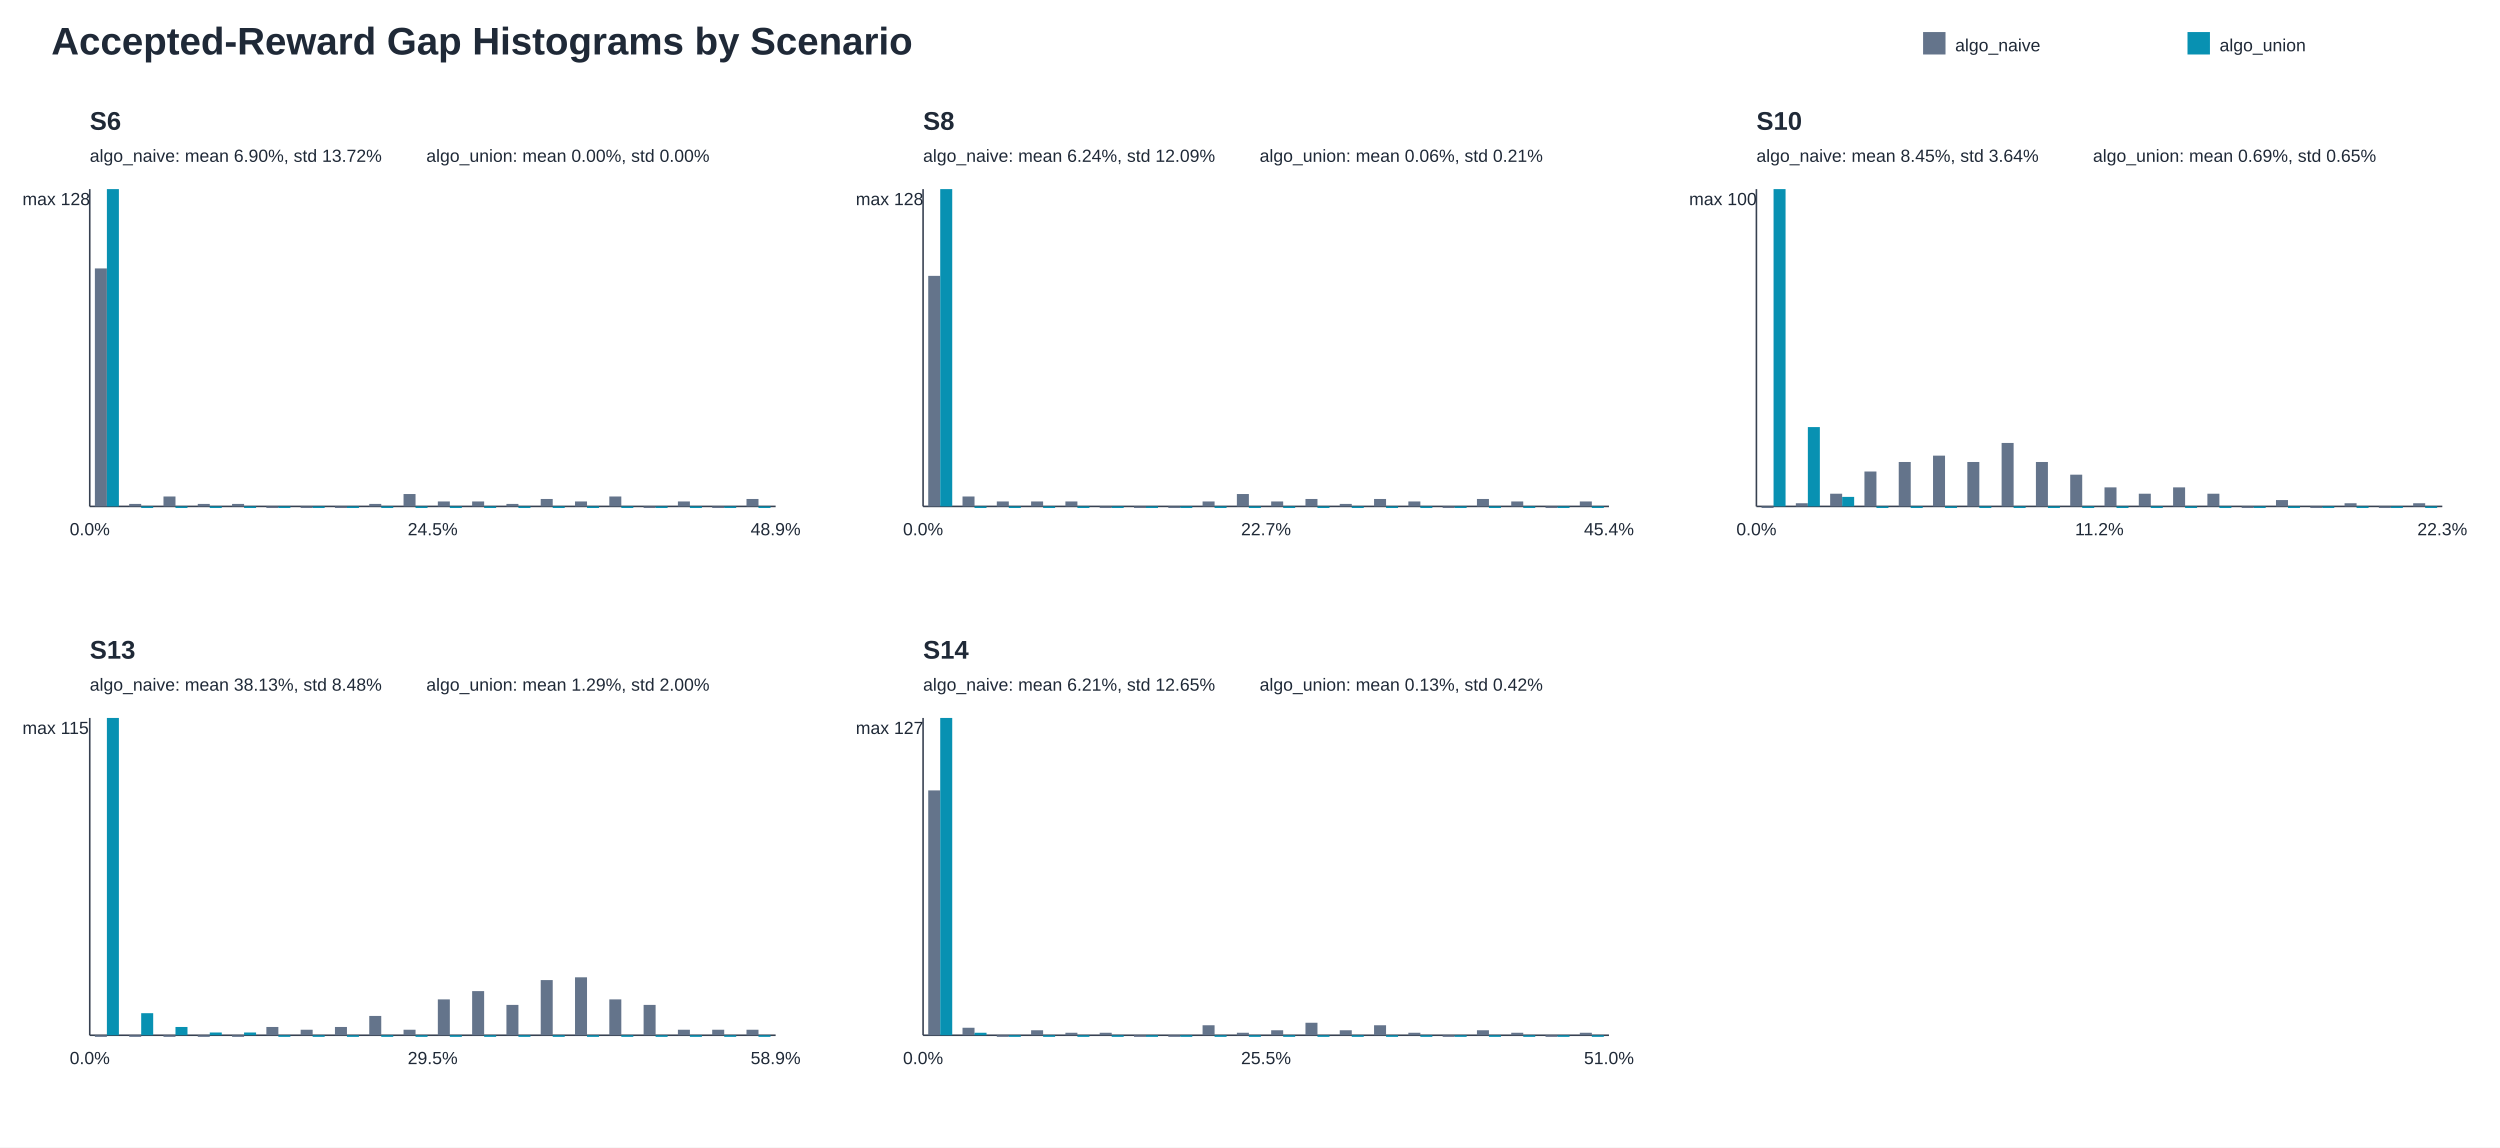
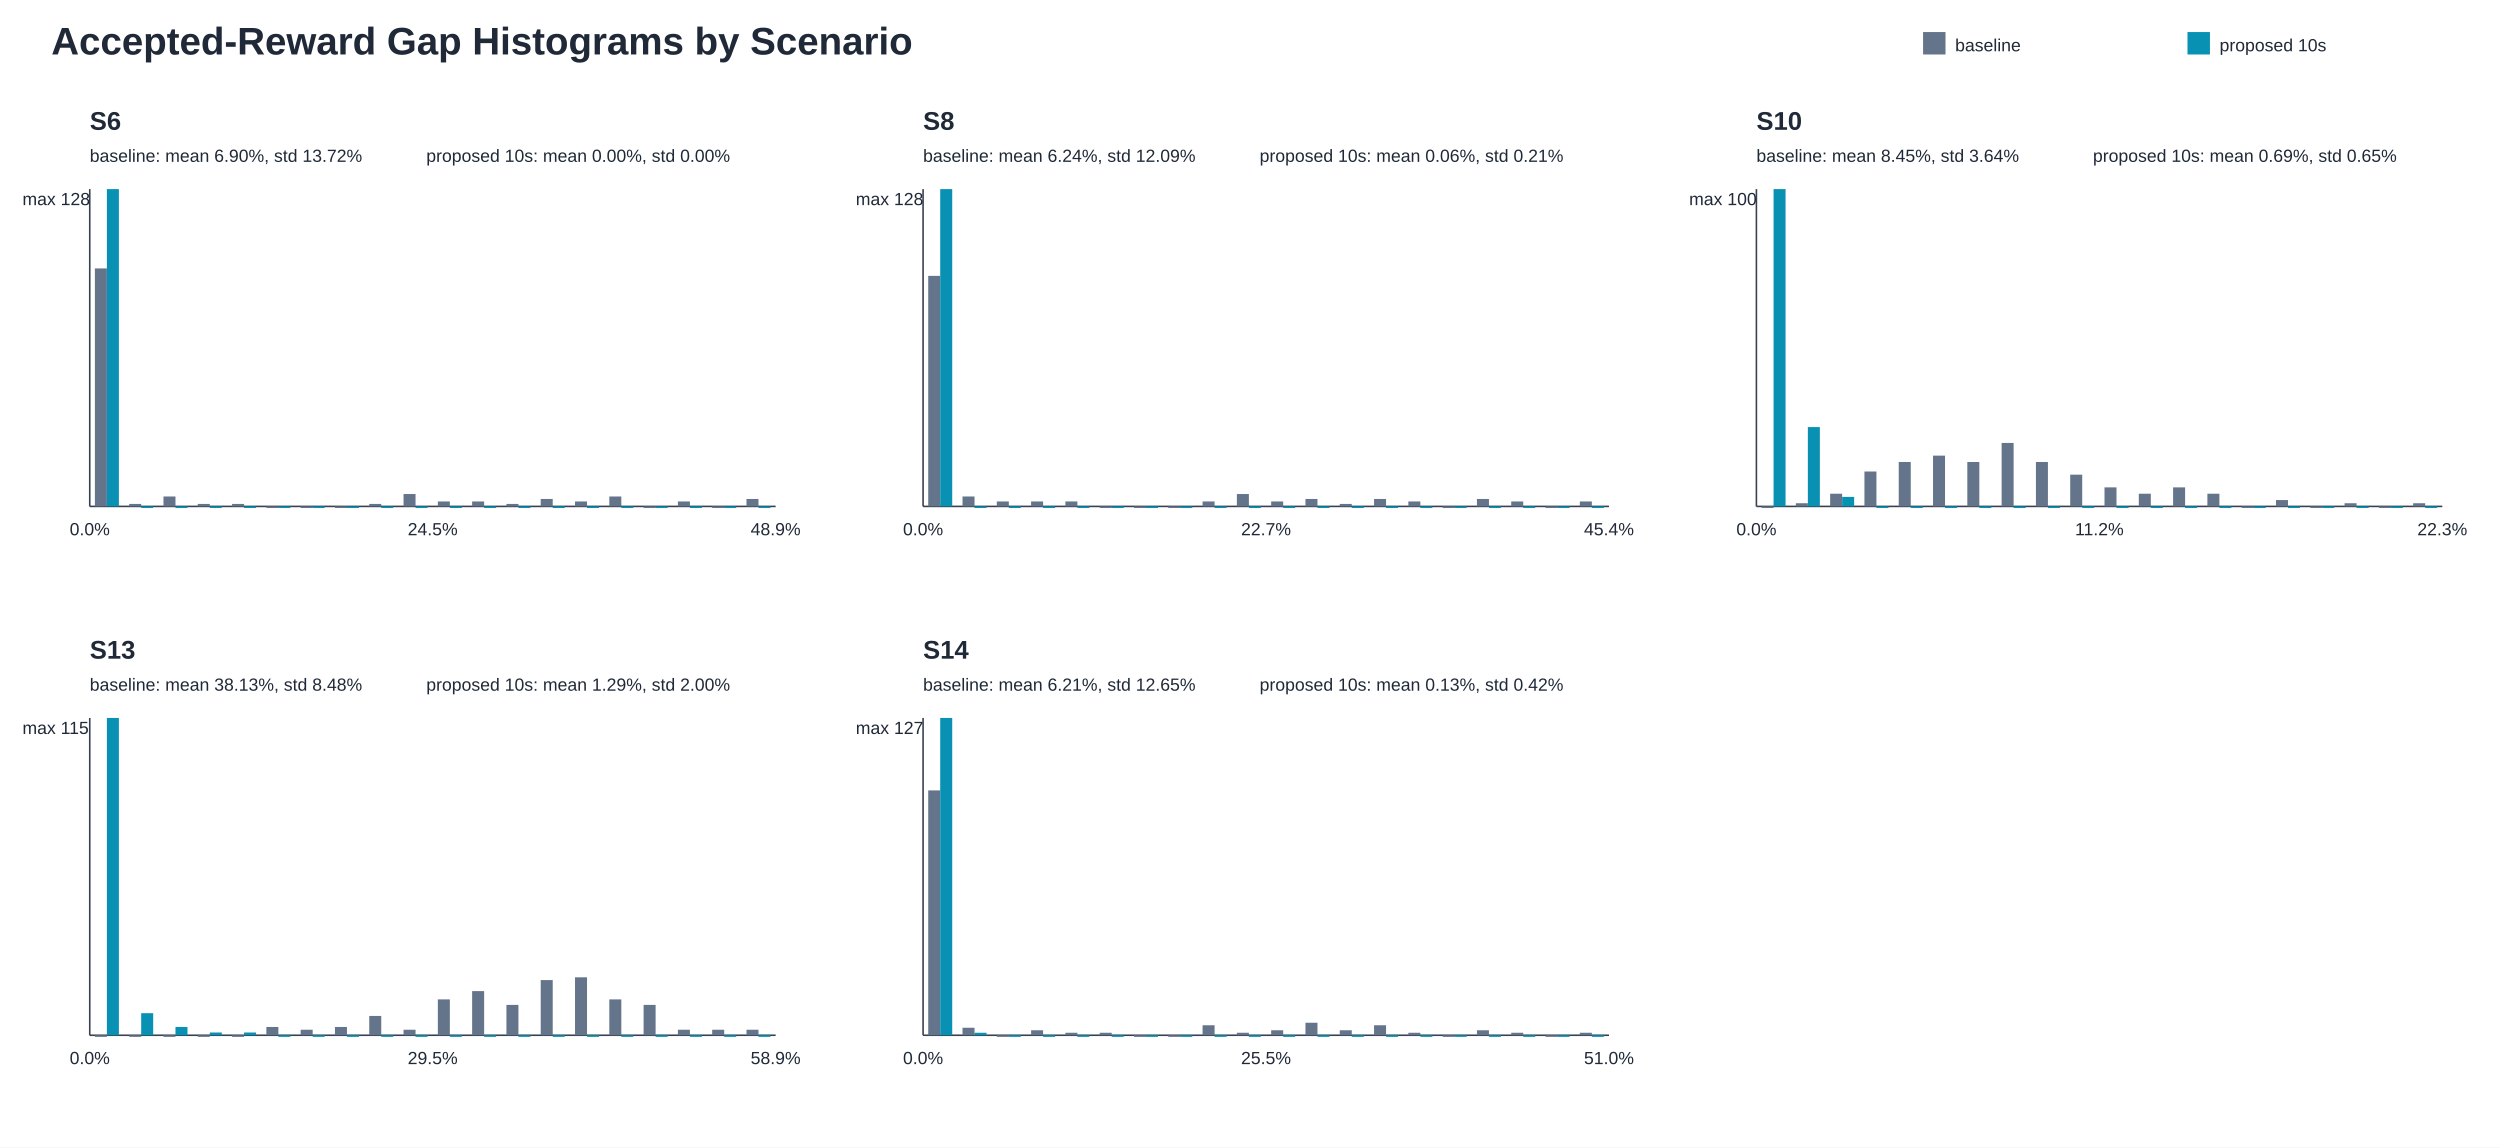
<svg xmlns="http://www.w3.org/2000/svg" width="1560" height="716" viewBox="0 0 1560 716">
  <rect width="100%" height="100%" fill="#ffffff" />
  <style>text{font-family:Arial,Helvetica,sans-serif;fill:#1f2937}.title{font-size:24px;font-weight:700}.subtitle{font-size:16px;font-weight:700}.label{font-size:11px}.axis{stroke:#374151;stroke-width:1}</style>
  <text x="32" y="34" class="title">Accepted-Reward Gap Histograms by Scenario</text>
  <rect x="1200" y="20" width="14" height="14" fill="#64748b" />
-   <text x="1220" y="32" class="label">algo_naive</text>
+   <text x="1220" y="32" class="label">baseline</text>
  <rect x="1365" y="20" width="14" height="14" fill="#0891b2" />
-   <text x="1385" y="32" class="label">algo_union</text>
+   <text x="1385" y="32" class="label">proposed 10s</text>
  <text x="56" y="81" class="subtitle">S6</text>
-   <text x="56" y="101" class="label">algo_naive: mean 6.90%, std 13.72%</text>
-   <text x="266" y="101" class="label">algo_union: mean 0.00%, std 0.00%</text>
+   <text x="56" y="101" class="label">baseline: mean 6.90%, std 13.72%</text>
+   <text x="266" y="101" class="label">proposed 10s: mean 0.00%, std 0.00%</text>
  <line x1="56" y1="316" x2="484" y2="316" class="axis" />
  <line x1="56" y1="118" x2="56" y2="316" class="axis" />
  <rect x="59.21" y="167.50" width="7.49" height="148.50" fill="#64748b" />
  <rect x="66.70" y="118.00" width="7.49" height="198.00" fill="#0891b2" />
  <rect x="80.61" y="314.45" width="7.49" height="1.55" fill="#64748b" />
  <rect x="88.10" y="316.00" width="7.49" height="1.00" fill="#0891b2" />
  <rect x="102.01" y="309.81" width="7.49" height="6.19" fill="#64748b" />
  <rect x="109.50" y="316.00" width="7.49" height="1.00" fill="#0891b2" />
  <rect x="123.41" y="314.45" width="7.49" height="1.55" fill="#64748b" />
  <rect x="130.90" y="316.00" width="7.49" height="1.00" fill="#0891b2" />
  <rect x="144.81" y="314.45" width="7.49" height="1.55" fill="#64748b" />
  <rect x="152.30" y="316.00" width="7.49" height="1.00" fill="#0891b2" />
  <rect x="166.21" y="316.00" width="7.49" height="1.00" fill="#64748b" />
  <rect x="173.70" y="316.00" width="7.49" height="1.00" fill="#0891b2" />
  <rect x="187.61" y="316.00" width="7.49" height="1.00" fill="#64748b" />
  <rect x="195.10" y="316.00" width="7.49" height="1.00" fill="#0891b2" />
  <rect x="209.01" y="316.00" width="7.49" height="1.00" fill="#64748b" />
  <rect x="216.50" y="316.00" width="7.49" height="1.00" fill="#0891b2" />
  <rect x="230.41" y="314.45" width="7.49" height="1.55" fill="#64748b" />
  <rect x="237.90" y="316.00" width="7.49" height="1.00" fill="#0891b2" />
  <rect x="251.81" y="308.27" width="7.49" height="7.73" fill="#64748b" />
  <rect x="259.30" y="316.00" width="7.49" height="1.00" fill="#0891b2" />
  <rect x="273.21" y="312.91" width="7.49" height="3.09" fill="#64748b" />
  <rect x="280.70" y="316.00" width="7.49" height="1.00" fill="#0891b2" />
  <rect x="294.61" y="312.91" width="7.49" height="3.09" fill="#64748b" />
  <rect x="302.10" y="316.00" width="7.49" height="1.00" fill="#0891b2" />
  <rect x="316.01" y="314.45" width="7.49" height="1.55" fill="#64748b" />
  <rect x="323.50" y="316.00" width="7.49" height="1.00" fill="#0891b2" />
  <rect x="337.41" y="311.36" width="7.49" height="4.64" fill="#64748b" />
  <rect x="344.90" y="316.00" width="7.49" height="1.00" fill="#0891b2" />
  <rect x="358.81" y="312.91" width="7.49" height="3.09" fill="#64748b" />
  <rect x="366.30" y="316.00" width="7.49" height="1.00" fill="#0891b2" />
  <rect x="380.21" y="309.81" width="7.49" height="6.19" fill="#64748b" />
  <rect x="387.70" y="316.00" width="7.49" height="1.00" fill="#0891b2" />
  <rect x="401.61" y="316.00" width="7.49" height="1.00" fill="#64748b" />
  <rect x="409.10" y="316.00" width="7.49" height="1.00" fill="#0891b2" />
  <rect x="423.01" y="312.91" width="7.49" height="3.09" fill="#64748b" />
  <rect x="430.50" y="316.00" width="7.49" height="1.00" fill="#0891b2" />
  <rect x="444.41" y="316.00" width="7.49" height="1.00" fill="#64748b" />
  <rect x="451.90" y="316.00" width="7.49" height="1.00" fill="#0891b2" />
  <rect x="465.81" y="311.36" width="7.49" height="4.64" fill="#64748b" />
  <rect x="473.30" y="316.00" width="7.49" height="1.00" fill="#0891b2" />
  <text x="56.00" y="334" text-anchor="middle" class="label">0.0%</text>
  <text x="270.00" y="334" text-anchor="middle" class="label">24.5%</text>
  <text x="484.00" y="334" text-anchor="middle" class="label">48.9%</text>
  <text x="14" y="128" class="label">max 128</text>
  <text x="576" y="81" class="subtitle">S8</text>
-   <text x="576" y="101" class="label">algo_naive: mean 6.24%, std 12.09%</text>
-   <text x="786" y="101" class="label">algo_union: mean 0.06%, std 0.21%</text>
+   <text x="576" y="101" class="label">baseline: mean 6.24%, std 12.09%</text>
+   <text x="786" y="101" class="label">proposed 10s: mean 0.06%, std 0.21%</text>
  <line x1="576" y1="316" x2="1004" y2="316" class="axis" />
  <line x1="576" y1="118" x2="576" y2="316" class="axis" />
  <rect x="579.21" y="172.14" width="7.49" height="143.86" fill="#64748b" />
  <rect x="586.70" y="118.00" width="7.49" height="198.00" fill="#0891b2" />
  <rect x="600.61" y="309.81" width="7.49" height="6.19" fill="#64748b" />
  <rect x="608.10" y="316.00" width="7.49" height="1.00" fill="#0891b2" />
  <rect x="622.01" y="312.91" width="7.49" height="3.09" fill="#64748b" />
  <rect x="629.50" y="316.00" width="7.49" height="1.00" fill="#0891b2" />
  <rect x="643.41" y="312.91" width="7.49" height="3.09" fill="#64748b" />
  <rect x="650.90" y="316.00" width="7.49" height="1.00" fill="#0891b2" />
  <rect x="664.81" y="312.91" width="7.49" height="3.09" fill="#64748b" />
  <rect x="672.30" y="316.00" width="7.49" height="1.00" fill="#0891b2" />
  <rect x="686.21" y="316.00" width="7.49" height="1.00" fill="#64748b" />
  <rect x="693.70" y="316.00" width="7.49" height="1.00" fill="#0891b2" />
  <rect x="707.61" y="316.00" width="7.49" height="1.00" fill="#64748b" />
  <rect x="715.10" y="316.00" width="7.49" height="1.00" fill="#0891b2" />
  <rect x="729.01" y="316.00" width="7.49" height="1.00" fill="#64748b" />
  <rect x="736.50" y="316.00" width="7.49" height="1.00" fill="#0891b2" />
  <rect x="750.41" y="312.91" width="7.49" height="3.09" fill="#64748b" />
  <rect x="757.90" y="316.00" width="7.49" height="1.00" fill="#0891b2" />
  <rect x="771.81" y="308.27" width="7.49" height="7.73" fill="#64748b" />
  <rect x="779.30" y="316.00" width="7.49" height="1.00" fill="#0891b2" />
  <rect x="793.21" y="312.91" width="7.49" height="3.09" fill="#64748b" />
  <rect x="800.70" y="316.00" width="7.49" height="1.00" fill="#0891b2" />
  <rect x="814.61" y="311.36" width="7.49" height="4.64" fill="#64748b" />
  <rect x="822.10" y="316.00" width="7.49" height="1.00" fill="#0891b2" />
  <rect x="836.01" y="314.45" width="7.49" height="1.55" fill="#64748b" />
  <rect x="843.50" y="316.00" width="7.49" height="1.00" fill="#0891b2" />
  <rect x="857.41" y="311.36" width="7.49" height="4.64" fill="#64748b" />
  <rect x="864.90" y="316.00" width="7.49" height="1.00" fill="#0891b2" />
  <rect x="878.81" y="312.91" width="7.49" height="3.09" fill="#64748b" />
  <rect x="886.30" y="316.00" width="7.49" height="1.00" fill="#0891b2" />
  <rect x="900.21" y="316.00" width="7.49" height="1.00" fill="#64748b" />
  <rect x="907.70" y="316.00" width="7.49" height="1.00" fill="#0891b2" />
  <rect x="921.61" y="311.36" width="7.49" height="4.64" fill="#64748b" />
  <rect x="929.10" y="316.00" width="7.49" height="1.00" fill="#0891b2" />
  <rect x="943.01" y="312.91" width="7.49" height="3.09" fill="#64748b" />
  <rect x="950.50" y="316.00" width="7.49" height="1.00" fill="#0891b2" />
  <rect x="964.41" y="316.00" width="7.49" height="1.00" fill="#64748b" />
  <rect x="971.90" y="316.00" width="7.49" height="1.00" fill="#0891b2" />
  <rect x="985.81" y="312.91" width="7.49" height="3.09" fill="#64748b" />
  <rect x="993.30" y="316.00" width="7.49" height="1.00" fill="#0891b2" />
  <text x="576.00" y="334" text-anchor="middle" class="label">0.0%</text>
  <text x="790.00" y="334" text-anchor="middle" class="label">22.7%</text>
  <text x="1004.00" y="334" text-anchor="middle" class="label">45.4%</text>
  <text x="534" y="128" class="label">max 128</text>
  <text x="1096" y="81" class="subtitle">S10</text>
-   <text x="1096" y="101" class="label">algo_naive: mean 8.45%, std 3.64%</text>
-   <text x="1306" y="101" class="label">algo_union: mean 0.69%, std 0.65%</text>
+   <text x="1096" y="101" class="label">baseline: mean 8.45%, std 3.64%</text>
+   <text x="1306" y="101" class="label">proposed 10s: mean 0.69%, std 0.65%</text>
  <line x1="1096" y1="316" x2="1524" y2="316" class="axis" />
  <line x1="1096" y1="118" x2="1096" y2="316" class="axis" />
  <rect x="1099.21" y="316.00" width="7.49" height="1.00" fill="#64748b" />
  <rect x="1106.70" y="118.00" width="7.49" height="198.00" fill="#0891b2" />
  <rect x="1120.61" y="314.02" width="7.49" height="1.98" fill="#64748b" />
  <rect x="1128.10" y="266.50" width="7.49" height="49.50" fill="#0891b2" />
  <rect x="1142.01" y="308.08" width="7.49" height="7.92" fill="#64748b" />
  <rect x="1149.50" y="310.06" width="7.49" height="5.94" fill="#0891b2" />
  <rect x="1163.41" y="294.22" width="7.49" height="21.78" fill="#64748b" />
  <rect x="1170.90" y="316.00" width="7.49" height="1.00" fill="#0891b2" />
  <rect x="1184.81" y="288.28" width="7.49" height="27.72" fill="#64748b" />
  <rect x="1192.30" y="316.00" width="7.49" height="1.00" fill="#0891b2" />
  <rect x="1206.21" y="284.32" width="7.49" height="31.68" fill="#64748b" />
  <rect x="1213.70" y="316.00" width="7.49" height="1.00" fill="#0891b2" />
  <rect x="1227.61" y="288.28" width="7.49" height="27.72" fill="#64748b" />
  <rect x="1235.10" y="316.00" width="7.49" height="1.00" fill="#0891b2" />
  <rect x="1249.01" y="276.40" width="7.49" height="39.60" fill="#64748b" />
  <rect x="1256.50" y="316.00" width="7.49" height="1.00" fill="#0891b2" />
  <rect x="1270.41" y="288.28" width="7.49" height="27.72" fill="#64748b" />
  <rect x="1277.90" y="316.00" width="7.49" height="1.00" fill="#0891b2" />
  <rect x="1291.81" y="296.20" width="7.49" height="19.80" fill="#64748b" />
  <rect x="1299.30" y="316.00" width="7.49" height="1.00" fill="#0891b2" />
  <rect x="1313.21" y="304.12" width="7.49" height="11.88" fill="#64748b" />
  <rect x="1320.70" y="316.00" width="7.49" height="1.00" fill="#0891b2" />
  <rect x="1334.61" y="308.08" width="7.49" height="7.92" fill="#64748b" />
  <rect x="1342.10" y="316.00" width="7.49" height="1.00" fill="#0891b2" />
  <rect x="1356.01" y="304.12" width="7.49" height="11.88" fill="#64748b" />
  <rect x="1363.50" y="316.00" width="7.49" height="1.00" fill="#0891b2" />
  <rect x="1377.41" y="308.08" width="7.49" height="7.92" fill="#64748b" />
  <rect x="1384.90" y="316.00" width="7.49" height="1.00" fill="#0891b2" />
  <rect x="1398.81" y="316.00" width="7.49" height="1.00" fill="#64748b" />
  <rect x="1406.30" y="316.00" width="7.49" height="1.00" fill="#0891b2" />
  <rect x="1420.21" y="312.04" width="7.49" height="3.96" fill="#64748b" />
  <rect x="1427.70" y="316.00" width="7.49" height="1.00" fill="#0891b2" />
  <rect x="1441.61" y="316.00" width="7.49" height="1.00" fill="#64748b" />
  <rect x="1449.10" y="316.00" width="7.49" height="1.00" fill="#0891b2" />
  <rect x="1463.01" y="314.02" width="7.49" height="1.98" fill="#64748b" />
  <rect x="1470.50" y="316.00" width="7.49" height="1.00" fill="#0891b2" />
  <rect x="1484.41" y="316.00" width="7.49" height="1.00" fill="#64748b" />
  <rect x="1491.90" y="316.00" width="7.49" height="1.00" fill="#0891b2" />
  <rect x="1505.81" y="314.02" width="7.49" height="1.98" fill="#64748b" />
  <rect x="1513.30" y="316.00" width="7.49" height="1.00" fill="#0891b2" />
  <text x="1096.00" y="334" text-anchor="middle" class="label">0.0%</text>
  <text x="1310.00" y="334" text-anchor="middle" class="label">11.2%</text>
  <text x="1524.00" y="334" text-anchor="middle" class="label">22.3%</text>
  <text x="1054" y="128" class="label">max 100</text>
  <text x="56" y="411" class="subtitle">S13</text>
-   <text x="56" y="431" class="label">algo_naive: mean 38.13%, std 8.48%</text>
-   <text x="266" y="431" class="label">algo_union: mean 1.29%, std 2.00%</text>
+   <text x="56" y="431" class="label">baseline: mean 38.13%, std 8.48%</text>
+   <text x="266" y="431" class="label">proposed 10s: mean 1.29%, std 2.00%</text>
  <line x1="56" y1="646" x2="484" y2="646" class="axis" />
  <line x1="56" y1="448" x2="56" y2="646" class="axis" />
  <rect x="59.21" y="646.00" width="7.49" height="1.00" fill="#64748b" />
  <rect x="66.70" y="448.00" width="7.49" height="198.00" fill="#0891b2" />
  <rect x="80.61" y="646.00" width="7.49" height="1.00" fill="#64748b" />
  <rect x="88.10" y="632.23" width="7.49" height="13.77" fill="#0891b2" />
  <rect x="102.01" y="646.00" width="7.49" height="1.00" fill="#64748b" />
  <rect x="109.50" y="640.83" width="7.49" height="5.17" fill="#0891b2" />
  <rect x="123.41" y="646.00" width="7.49" height="1.00" fill="#64748b" />
  <rect x="130.90" y="644.28" width="7.49" height="1.72" fill="#0891b2" />
  <rect x="144.81" y="646.00" width="7.49" height="1.00" fill="#64748b" />
  <rect x="152.30" y="644.28" width="7.49" height="1.72" fill="#0891b2" />
  <rect x="166.21" y="640.83" width="7.49" height="5.17" fill="#64748b" />
  <rect x="173.70" y="646.00" width="7.49" height="1.00" fill="#0891b2" />
  <rect x="187.61" y="642.56" width="7.49" height="3.44" fill="#64748b" />
  <rect x="195.10" y="646.00" width="7.49" height="1.00" fill="#0891b2" />
  <rect x="209.01" y="640.83" width="7.49" height="5.17" fill="#64748b" />
  <rect x="216.50" y="646.00" width="7.49" height="1.00" fill="#0891b2" />
  <rect x="230.41" y="633.95" width="7.49" height="12.05" fill="#64748b" />
  <rect x="237.90" y="646.00" width="7.49" height="1.00" fill="#0891b2" />
  <rect x="251.81" y="642.56" width="7.49" height="3.44" fill="#64748b" />
  <rect x="259.30" y="646.00" width="7.49" height="1.00" fill="#0891b2" />
  <rect x="273.21" y="623.62" width="7.49" height="22.38" fill="#64748b" />
  <rect x="280.70" y="646.00" width="7.49" height="1.00" fill="#0891b2" />
  <rect x="294.61" y="618.45" width="7.49" height="27.55" fill="#64748b" />
  <rect x="302.10" y="646.00" width="7.49" height="1.00" fill="#0891b2" />
  <rect x="316.01" y="627.06" width="7.49" height="18.94" fill="#64748b" />
  <rect x="323.50" y="646.00" width="7.49" height="1.00" fill="#0891b2" />
  <rect x="337.41" y="611.57" width="7.49" height="34.43" fill="#64748b" />
  <rect x="344.90" y="646.00" width="7.49" height="1.00" fill="#0891b2" />
  <rect x="358.81" y="609.84" width="7.49" height="36.16" fill="#64748b" />
  <rect x="366.30" y="646.00" width="7.49" height="1.00" fill="#0891b2" />
  <rect x="380.21" y="623.62" width="7.49" height="22.38" fill="#64748b" />
  <rect x="387.70" y="646.00" width="7.49" height="1.00" fill="#0891b2" />
  <rect x="401.61" y="627.06" width="7.49" height="18.94" fill="#64748b" />
  <rect x="409.10" y="646.00" width="7.49" height="1.00" fill="#0891b2" />
  <rect x="423.01" y="642.56" width="7.49" height="3.44" fill="#64748b" />
  <rect x="430.50" y="646.00" width="7.49" height="1.00" fill="#0891b2" />
  <rect x="444.41" y="642.56" width="7.49" height="3.44" fill="#64748b" />
  <rect x="451.90" y="646.00" width="7.49" height="1.00" fill="#0891b2" />
  <rect x="465.81" y="642.56" width="7.49" height="3.44" fill="#64748b" />
  <rect x="473.30" y="646.00" width="7.49" height="1.00" fill="#0891b2" />
  <text x="56.00" y="664" text-anchor="middle" class="label">0.0%</text>
  <text x="270.00" y="664" text-anchor="middle" class="label">29.5%</text>
  <text x="484.00" y="664" text-anchor="middle" class="label">58.9%</text>
  <text x="14" y="458" class="label">max 115</text>
  <text x="576" y="411" class="subtitle">S14</text>
-   <text x="576" y="431" class="label">algo_naive: mean 6.21%, std 12.65%</text>
-   <text x="786" y="431" class="label">algo_union: mean 0.13%, std 0.42%</text>
+   <text x="576" y="431" class="label">baseline: mean 6.21%, std 12.65%</text>
+   <text x="786" y="431" class="label">proposed 10s: mean 0.13%, std 0.42%</text>
  <line x1="576" y1="646" x2="1004" y2="646" class="axis" />
  <line x1="576" y1="448" x2="576" y2="646" class="axis" />
  <rect x="579.21" y="493.21" width="7.49" height="152.79" fill="#64748b" />
  <rect x="586.70" y="448.00" width="7.49" height="198.00" fill="#0891b2" />
  <rect x="600.61" y="641.32" width="7.49" height="4.68" fill="#64748b" />
  <rect x="608.10" y="644.44" width="7.49" height="1.56" fill="#0891b2" />
  <rect x="622.01" y="646.00" width="7.49" height="1.00" fill="#64748b" />
  <rect x="629.50" y="646.00" width="7.49" height="1.00" fill="#0891b2" />
  <rect x="643.41" y="642.88" width="7.49" height="3.12" fill="#64748b" />
  <rect x="650.90" y="646.00" width="7.49" height="1.00" fill="#0891b2" />
  <rect x="664.81" y="644.44" width="7.49" height="1.56" fill="#64748b" />
  <rect x="672.30" y="646.00" width="7.49" height="1.00" fill="#0891b2" />
  <rect x="686.21" y="644.44" width="7.49" height="1.56" fill="#64748b" />
  <rect x="693.70" y="646.00" width="7.49" height="1.00" fill="#0891b2" />
  <rect x="707.61" y="646.00" width="7.49" height="1.00" fill="#64748b" />
  <rect x="715.10" y="646.00" width="7.49" height="1.00" fill="#0891b2" />
  <rect x="729.01" y="646.00" width="7.49" height="1.00" fill="#64748b" />
  <rect x="736.50" y="646.00" width="7.49" height="1.00" fill="#0891b2" />
  <rect x="750.41" y="639.76" width="7.49" height="6.24" fill="#64748b" />
  <rect x="757.90" y="646.00" width="7.49" height="1.00" fill="#0891b2" />
  <rect x="771.81" y="644.44" width="7.49" height="1.56" fill="#64748b" />
  <rect x="779.30" y="646.00" width="7.49" height="1.00" fill="#0891b2" />
  <rect x="793.21" y="642.88" width="7.49" height="3.12" fill="#64748b" />
  <rect x="800.70" y="646.00" width="7.49" height="1.00" fill="#0891b2" />
  <rect x="814.61" y="638.20" width="7.49" height="7.80" fill="#64748b" />
  <rect x="822.10" y="646.00" width="7.49" height="1.00" fill="#0891b2" />
  <rect x="836.01" y="642.88" width="7.49" height="3.12" fill="#64748b" />
  <rect x="843.50" y="646.00" width="7.49" height="1.00" fill="#0891b2" />
  <rect x="857.41" y="639.76" width="7.49" height="6.24" fill="#64748b" />
  <rect x="864.90" y="646.00" width="7.49" height="1.00" fill="#0891b2" />
  <rect x="878.81" y="644.44" width="7.49" height="1.56" fill="#64748b" />
  <rect x="886.30" y="646.00" width="7.49" height="1.00" fill="#0891b2" />
  <rect x="900.21" y="646.00" width="7.49" height="1.00" fill="#64748b" />
  <rect x="907.70" y="646.00" width="7.49" height="1.00" fill="#0891b2" />
  <rect x="921.61" y="642.88" width="7.49" height="3.12" fill="#64748b" />
  <rect x="929.10" y="646.00" width="7.49" height="1.00" fill="#0891b2" />
  <rect x="943.01" y="644.44" width="7.49" height="1.56" fill="#64748b" />
  <rect x="950.50" y="646.00" width="7.49" height="1.00" fill="#0891b2" />
  <rect x="964.41" y="646.00" width="7.49" height="1.00" fill="#64748b" />
  <rect x="971.90" y="646.00" width="7.49" height="1.00" fill="#0891b2" />
  <rect x="985.81" y="644.44" width="7.49" height="1.56" fill="#64748b" />
  <rect x="993.30" y="646.00" width="7.49" height="1.00" fill="#0891b2" />
  <text x="576.00" y="664" text-anchor="middle" class="label">0.0%</text>
  <text x="790.00" y="664" text-anchor="middle" class="label">25.5%</text>
  <text x="1004.00" y="664" text-anchor="middle" class="label">51.0%</text>
  <text x="534" y="458" class="label">max 127</text>
</svg>
